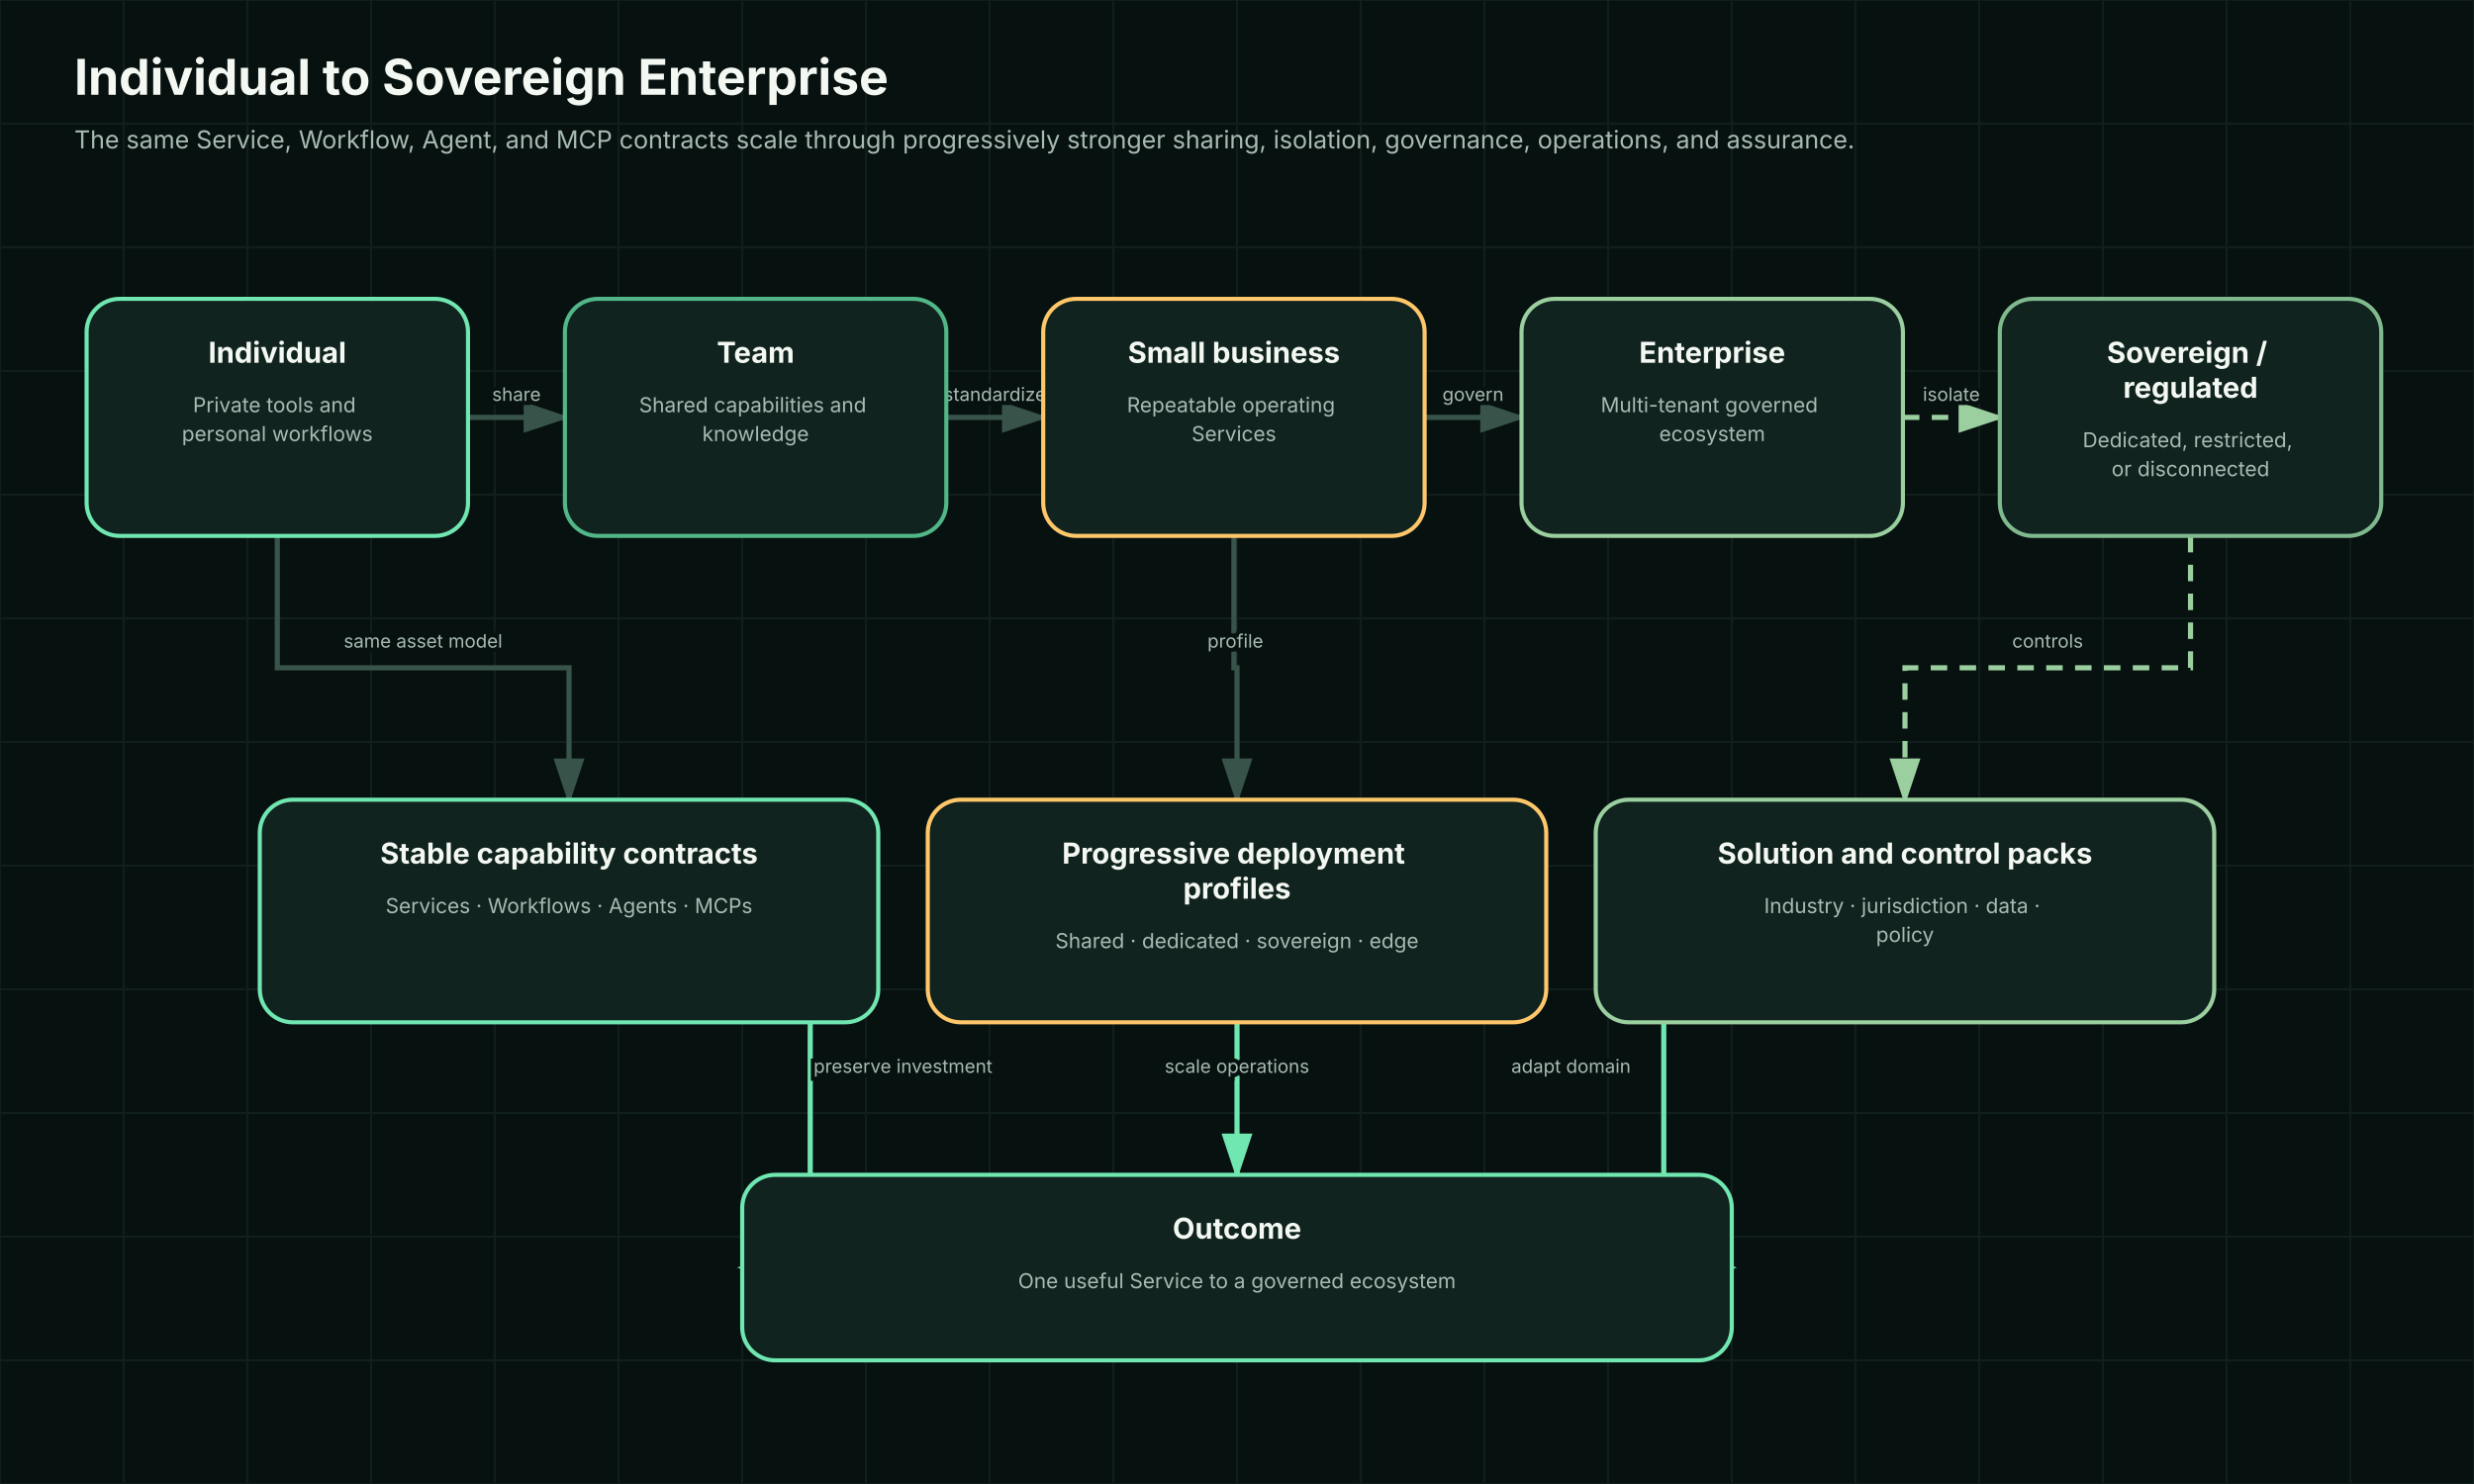
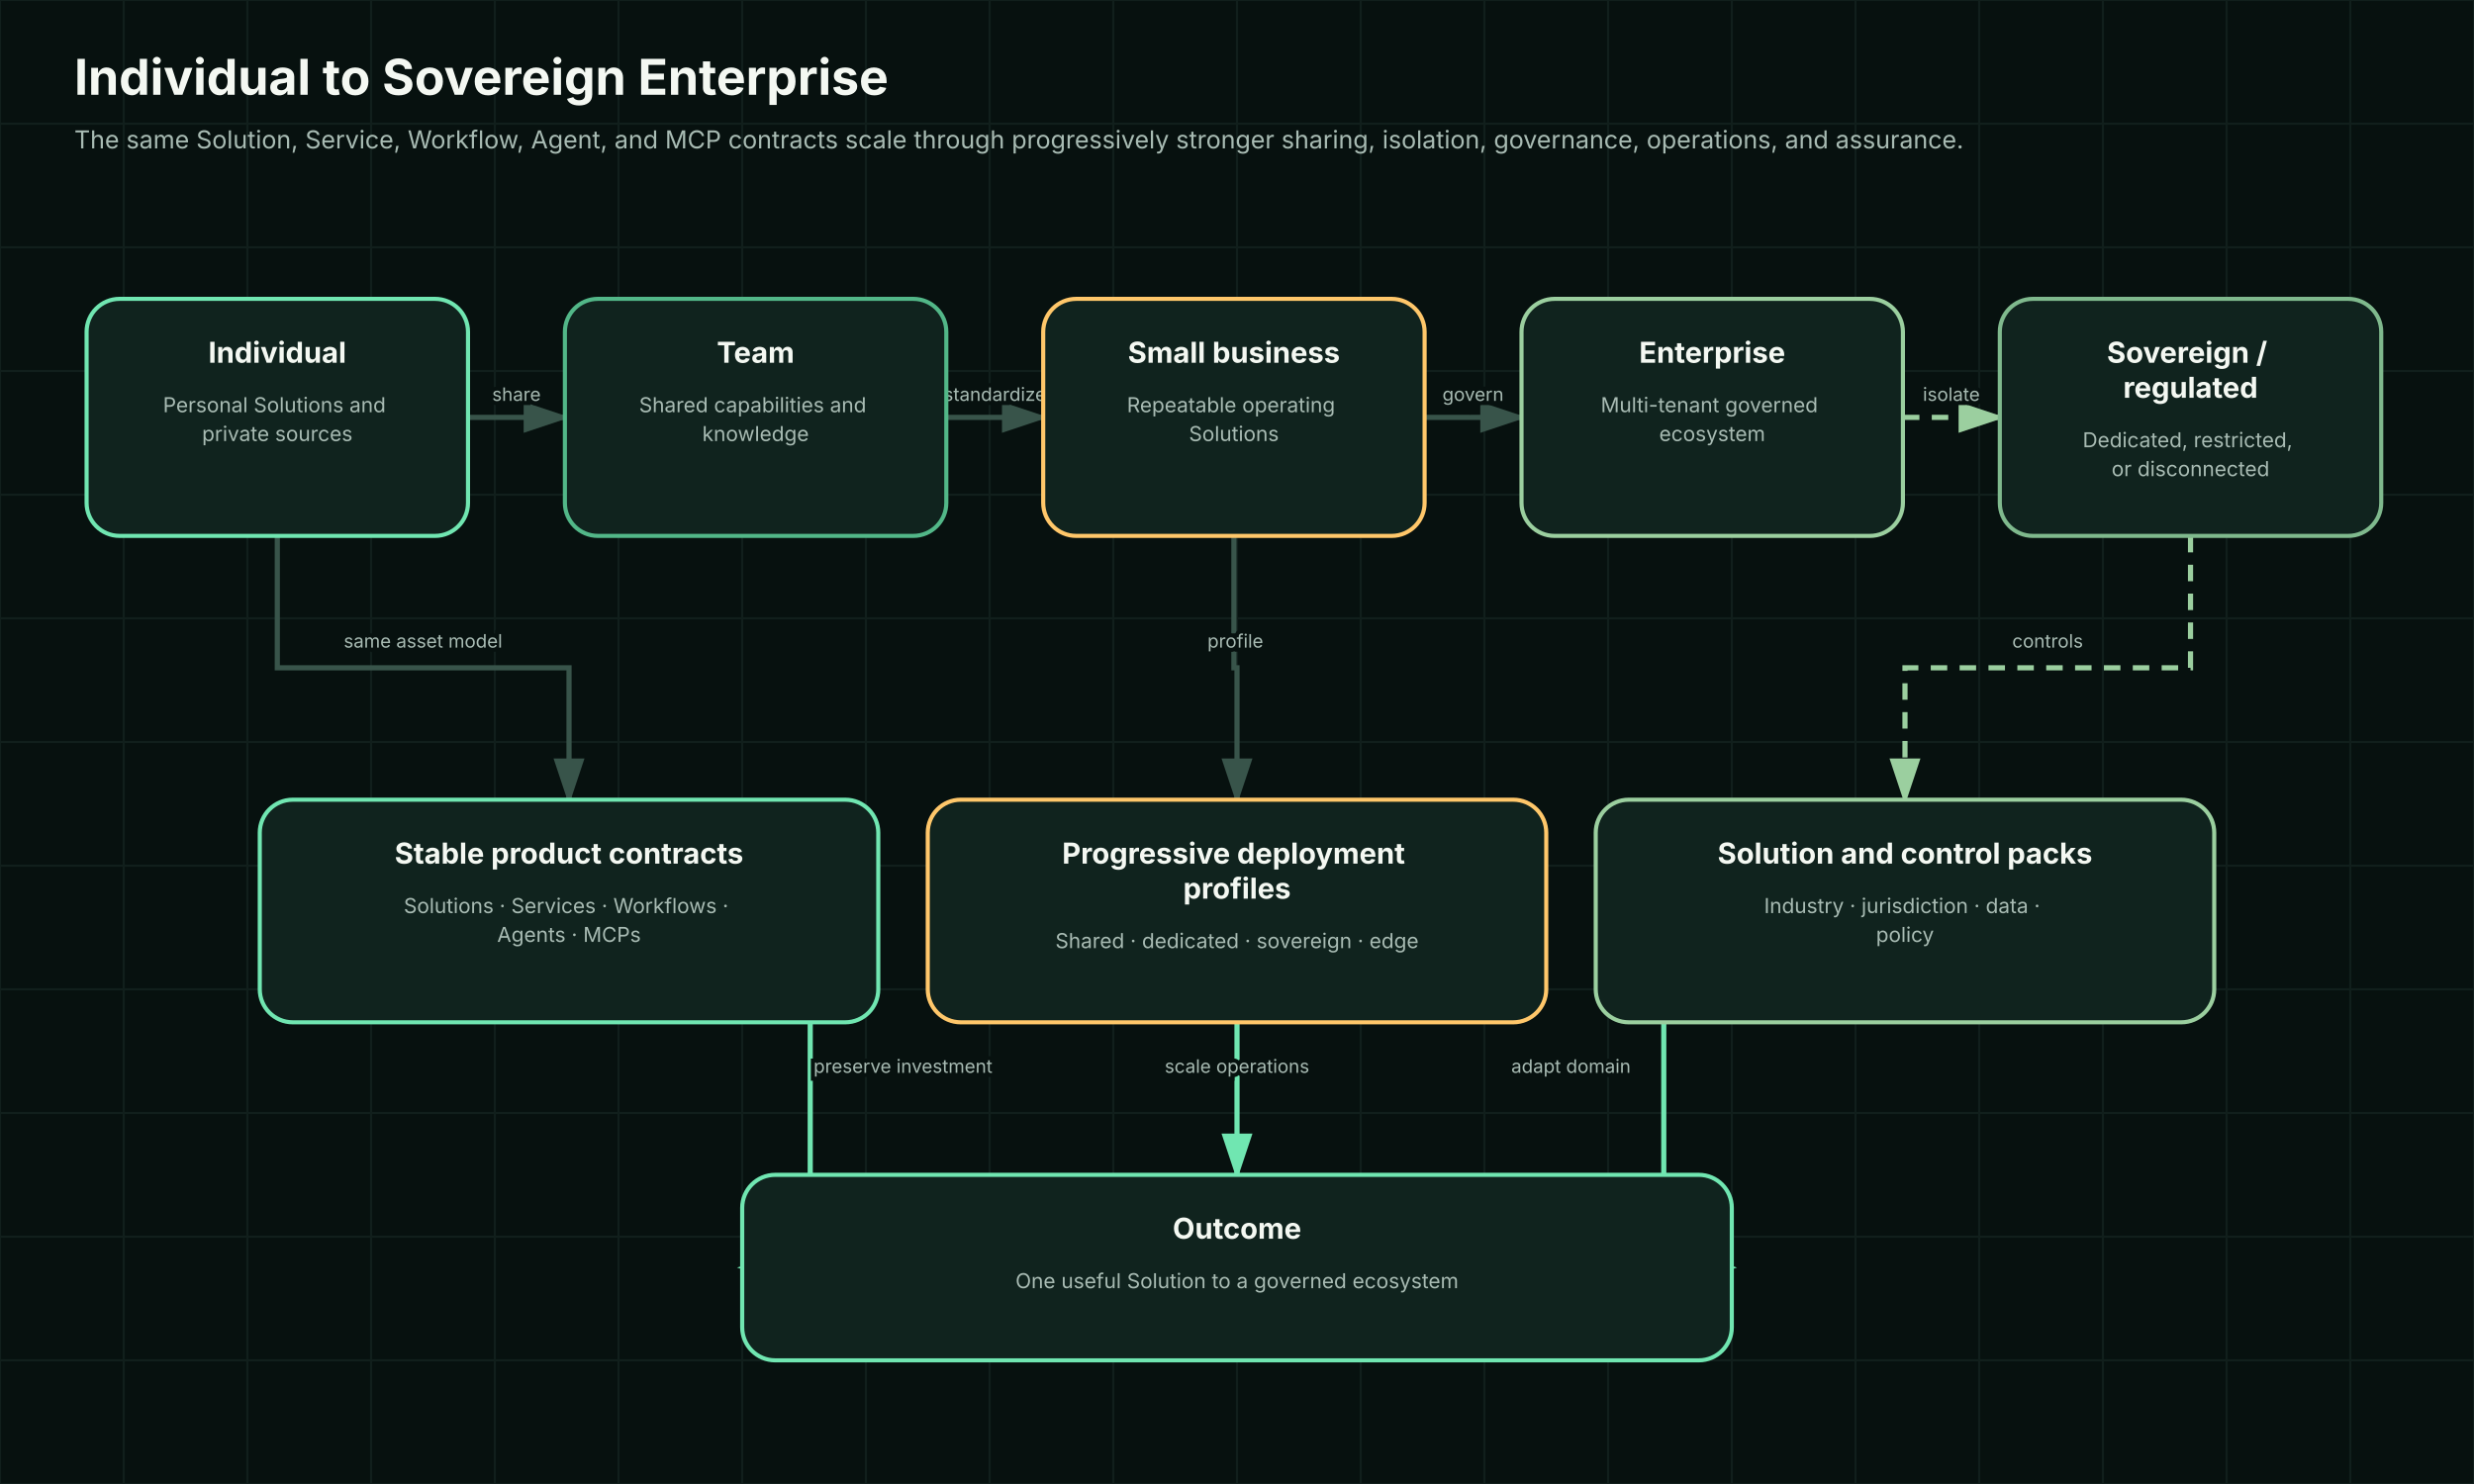
<svg xmlns="http://www.w3.org/2000/svg" viewBox="0 0 1200 720">
  <style>
  .grid-lines path { stroke:#38544a; stroke-width:1; }
  .diagram-title { fill:#f4f8f2; font:700 24px Inter, ui-sans-serif, system-ui, -apple-system, BlinkMacSystemFont, "Segoe UI", sans-serif; }
  .diagram-subtitle { fill:#a8bbb3; font:12px Inter, ui-sans-serif, system-ui, -apple-system, BlinkMacSystemFont, "Segoe UI", sans-serif; }
  .node rect { fill:#10231e; stroke:#38544a; stroke-width:2; }
  .node-mint rect { stroke:#70e6b1; } .node-sky rect { stroke:#52b788; }
  .node-amber rect { stroke:#ffc76a; } .node-violet rect { stroke:#9bcf9f; }
  .node-coral rect { stroke:#7fb98d; }
  .node-title { fill:#f4f8f2; font:700 14px Inter, ui-sans-serif, system-ui, -apple-system, BlinkMacSystemFont, "Segoe UI", sans-serif; text-anchor:middle; }
  .node-subtitle { fill:#a8bbb3; font:10px Inter, ui-sans-serif, system-ui, -apple-system, BlinkMacSystemFont, "Segoe UI", sans-serif; text-anchor:middle; }
  .edge path { fill:none; stroke:#38544a; stroke-width:2.5; }
  .edge text { fill:#a8bbb3; font:9px Inter, ui-sans-serif, system-ui, -apple-system, BlinkMacSystemFont, "Segoe UI", sans-serif; text-anchor:middle; paint-order:stroke; stroke:#07110f; stroke-width:4; }
  .edge-governance path { stroke:#9bcf9f; stroke-dasharray:8 6; }
  .edge-success path { stroke:#70e6b1; } .edge-evidence path { stroke:#ffc76a; stroke-dasharray:5 5; }
  .edge-waiting path { stroke:#ffc76a; stroke-dasharray:10 7; }
</style>
  <g role="img" aria-labelledby="diagram-title diagram-desc">
    <defs>
      <marker id="arrow" markerWidth="10" markerHeight="10" refX="8" refY="3" orient="auto">
        <path d="M0,0 L0,6 L9,3 z" fill="context-stroke" />
      </marker>
      <filter id="glow">
        <feGaussianBlur stdDeviation="5" result="b" />
        <feMerge>
          <feMergeNode in="b" />
          <feMergeNode in="SourceGraphic" />
        </feMerge>
      </filter>
    </defs>
    <rect width="1200" height="720" fill="#07110f" />
    <g class="grid-lines" opacity=".22">
      <path d="M 0 0 V 720" />
      <path d="M 60 0 V 720" />
      <path d="M 120 0 V 720" />
      <path d="M 180 0 V 720" />
      <path d="M 240 0 V 720" />
      <path d="M 300 0 V 720" />
      <path d="M 360 0 V 720" />
      <path d="M 420 0 V 720" />
      <path d="M 480 0 V 720" />
      <path d="M 540 0 V 720" />
      <path d="M 600 0 V 720" />
      <path d="M 660 0 V 720" />
      <path d="M 720 0 V 720" />
      <path d="M 780 0 V 720" />
      <path d="M 840 0 V 720" />
      <path d="M 900 0 V 720" />
      <path d="M 960 0 V 720" />
      <path d="M 1020 0 V 720" />
      <path d="M 1080 0 V 720" />
      <path d="M 1140 0 V 720" />
      <path d="M 1200 0 V 720" />
      <path d="M 0 0 H 1200" />
      <path d="M 0 60 H 1200" />
      <path d="M 0 120 H 1200" />
      <path d="M 0 180 H 1200" />
      <path d="M 0 240 H 1200" />
      <path d="M 0 300 H 1200" />
      <path d="M 0 360 H 1200" />
      <path d="M 0 420 H 1200" />
      <path d="M 0 480 H 1200" />
      <path d="M 0 540 H 1200" />
      <path d="M 0 600 H 1200" />
      <path d="M 0 660 H 1200" />
      <path d="M 0 720 H 1200" />
    </g>
    <text class="diagram-title" x="36" y="46">Individual to Sovereign Enterprise</text>
-     <text class="diagram-subtitle" x="36" y="72">The same Service, Workflow, Agent, and MCP contracts scale through progressively stronger sharing, isolation, governance, operations, and assurance.</text>
+     <text class="diagram-subtitle" x="36" y="72">The same Solution, Service, Workflow, Agent, and MCP contracts scale through progressively stronger sharing, isolation, governance, operations, and assurance.</text>
    <g class="edges">
      <g id="edge-s1" class="edge edge-data" data-edge-id="s1">
        <path d="M 227.0 202.5 L 250.5 202.5 L 250.5 202.5 L 274.0 202.5" marker-end="url(#arrow)" />
        <text x="250.5" y="194.5">share</text>
      </g>
      <g id="edge-s2" class="edge edge-data" data-edge-id="s2">
        <path d="M 459.0 202.5 L 482.5 202.5 L 482.5 202.5 L 506.0 202.5" marker-end="url(#arrow)" />
        <text x="482.5" y="194.5">standardize</text>
      </g>
      <g id="edge-s3" class="edge edge-data" data-edge-id="s3">
        <path d="M 691.0 202.5 L 714.5 202.5 L 714.5 202.5 L 738.0 202.5" marker-end="url(#arrow)" />
        <text x="714.5" y="194.5">govern</text>
      </g>
      <g id="edge-s4" class="edge edge-governance" data-edge-id="s4">
        <path d="M 923.0 202.5 L 946.5 202.5 L 946.5 202.5 L 970.0 202.5" marker-end="url(#arrow)" />
        <text x="946.5" y="194.5">isolate</text>
      </g>
      <g id="edge-s5" class="edge edge-data" data-edge-id="s5">
        <path d="M 134.5 260.0 L 134.5 324.0 L 276.0 324.0 L 276.0 388.0" marker-end="url(#arrow)" />
        <text x="205.2" y="314.2">same asset model</text>
      </g>
      <g id="edge-s6" class="edge edge-data" data-edge-id="s6">
        <path d="M 598.5 260.0 L 598.5 324.0 L 600.0 324.0 L 600.0 388.0" marker-end="url(#arrow)" />
        <text x="599.2" y="314.2">profile</text>
      </g>
      <g id="edge-s7" class="edge edge-governance" data-edge-id="s7">
        <path d="M 1062.5 260.0 L 1062.5 324.0 L 924.0 324.0 L 924.0 388.0" marker-end="url(#arrow)" />
        <text x="993.2" y="314.2">controls</text>
      </g>
      <g id="edge-s8" class="edge edge-success" data-edge-id="s8">
        <path d="M 426.0 442.0 L 393.0 442.0 L 393.0 615.0 L 360.0 615.0" marker-end="url(#arrow)" />
        <text x="438.0" y="520.5">preserve investment</text>
      </g>
      <g id="edge-s9" class="edge edge-success" data-edge-id="s9">
        <path d="M 600.0 496.0 L 600.0 533.0 L 600.0 533.0 L 600.0 570.0" marker-end="url(#arrow)" />
        <text x="600.0" y="520.5">scale operations</text>
      </g>
      <g id="edge-s10" class="edge edge-success" data-edge-id="s10">
        <path d="M 774.0 442.0 L 807.0 442.0 L 807.0 615.0 L 840.0 615.0" marker-end="url(#arrow)" />
        <text x="762.0" y="520.5">adapt domain</text>
      </g>
    </g>
    <g class="nodes">
      <g id="node-individual" class="node node-mint">
        <rect x="42" y="145" width="185" height="115" rx="16" />
        <text class="node-title" x="134.5" y="176">
          <tspan x="134.5" dy="0">Individual</tspan>
        </text>
        <text class="node-subtitle" x="134.5" y="200">
-           <tspan x="134.5" dy="0">Private tools and</tspan>
-           <tspan x="134.5" dy="14">personal workflows</tspan>
+           <tspan x="134.5" dy="0">Personal Solutions and</tspan>
+           <tspan x="134.5" dy="14">private sources</tspan>
        </text>
      </g>
      <g id="node-team" class="node node-sky">
        <rect x="274" y="145" width="185" height="115" rx="16" />
        <text class="node-title" x="366.5" y="176">
          <tspan x="366.5" dy="0">Team</tspan>
        </text>
        <text class="node-subtitle" x="366.5" y="200">
          <tspan x="366.5" dy="0">Shared capabilities and</tspan>
          <tspan x="366.5" dy="14">knowledge</tspan>
        </text>
      </g>
      <g id="node-business" class="node node-amber">
        <rect x="506" y="145" width="185" height="115" rx="16" />
        <text class="node-title" x="598.5" y="176">
          <tspan x="598.5" dy="0">Small business</tspan>
        </text>
        <text class="node-subtitle" x="598.5" y="200">
          <tspan x="598.5" dy="0">Repeatable operating</tspan>
-           <tspan x="598.5" dy="14">Services</tspan>
+           <tspan x="598.5" dy="14">Solutions</tspan>
        </text>
      </g>
      <g id="node-enterprise" class="node node-violet">
        <rect x="738" y="145" width="185" height="115" rx="16" />
        <text class="node-title" x="830.5" y="176">
          <tspan x="830.5" dy="0">Enterprise</tspan>
        </text>
        <text class="node-subtitle" x="830.5" y="200">
          <tspan x="830.5" dy="0">Multi-tenant governed</tspan>
          <tspan x="830.5" dy="14">ecosystem</tspan>
        </text>
      </g>
      <g id="node-sovereign" class="node node-coral">
        <rect x="970" y="145" width="185" height="115" rx="16" />
        <text class="node-title" x="1062.5" y="176">
          <tspan x="1062.5" dy="0">Sovereign /</tspan>
          <tspan x="1062.5" dy="17">regulated</tspan>
        </text>
        <text class="node-subtitle" x="1062.5" y="217">
          <tspan x="1062.5" dy="0">Dedicated, restricted,</tspan>
          <tspan x="1062.5" dy="14">or disconnected</tspan>
        </text>
      </g>
      <g id="node-contracts" class="node node-mint">
        <rect x="126" y="388" width="300" height="108" rx="16" />
        <text class="node-title" x="276.0" y="419">
-           <tspan x="276.0" dy="0">Stable capability contracts</tspan>
+           <tspan x="276.0" dy="0">Stable product contracts</tspan>
        </text>
        <text class="node-subtitle" x="276.0" y="443">
-           <tspan x="276.0" dy="0">Services · Workflows · Agents · MCPs</tspan>
+           <tspan x="276.0" dy="0">Solutions · Services · Workflows ·</tspan>
+           <tspan x="276.0" dy="14">Agents · MCPs</tspan>
        </text>
      </g>
      <g id="node-profiles" class="node node-amber">
        <rect x="450" y="388" width="300" height="108" rx="16" />
        <text class="node-title" x="600.0" y="419">
          <tspan x="600.0" dy="0">Progressive deployment</tspan>
          <tspan x="600.0" dy="17">profiles</tspan>
        </text>
        <text class="node-subtitle" x="600.0" y="460">
          <tspan x="600.0" dy="0">Shared · dedicated · sovereign · edge</tspan>
        </text>
      </g>
      <g id="node-packs" class="node node-violet">
        <rect x="774" y="388" width="300" height="108" rx="16" />
        <text class="node-title" x="924.0" y="419">
          <tspan x="924.0" dy="0">Solution and control packs</tspan>
        </text>
        <text class="node-subtitle" x="924.0" y="443">
          <tspan x="924.0" dy="0">Industry · jurisdiction · data ·</tspan>
          <tspan x="924.0" dy="14">policy</tspan>
        </text>
      </g>
      <g id="node-outcomes" class="node node-mint">
        <rect x="360" y="570" width="480" height="90" rx="16" />
        <text class="node-title" x="600.0" y="601">
          <tspan x="600.0" dy="0">Outcome</tspan>
        </text>
        <text class="node-subtitle" x="600.0" y="625">
-           <tspan x="600.0" dy="0">One useful Service to a governed ecosystem</tspan>
+           <tspan x="600.0" dy="0">One useful Solution to a governed ecosystem</tspan>
        </text>
      </g>
    </g>
  </g>
</svg>
